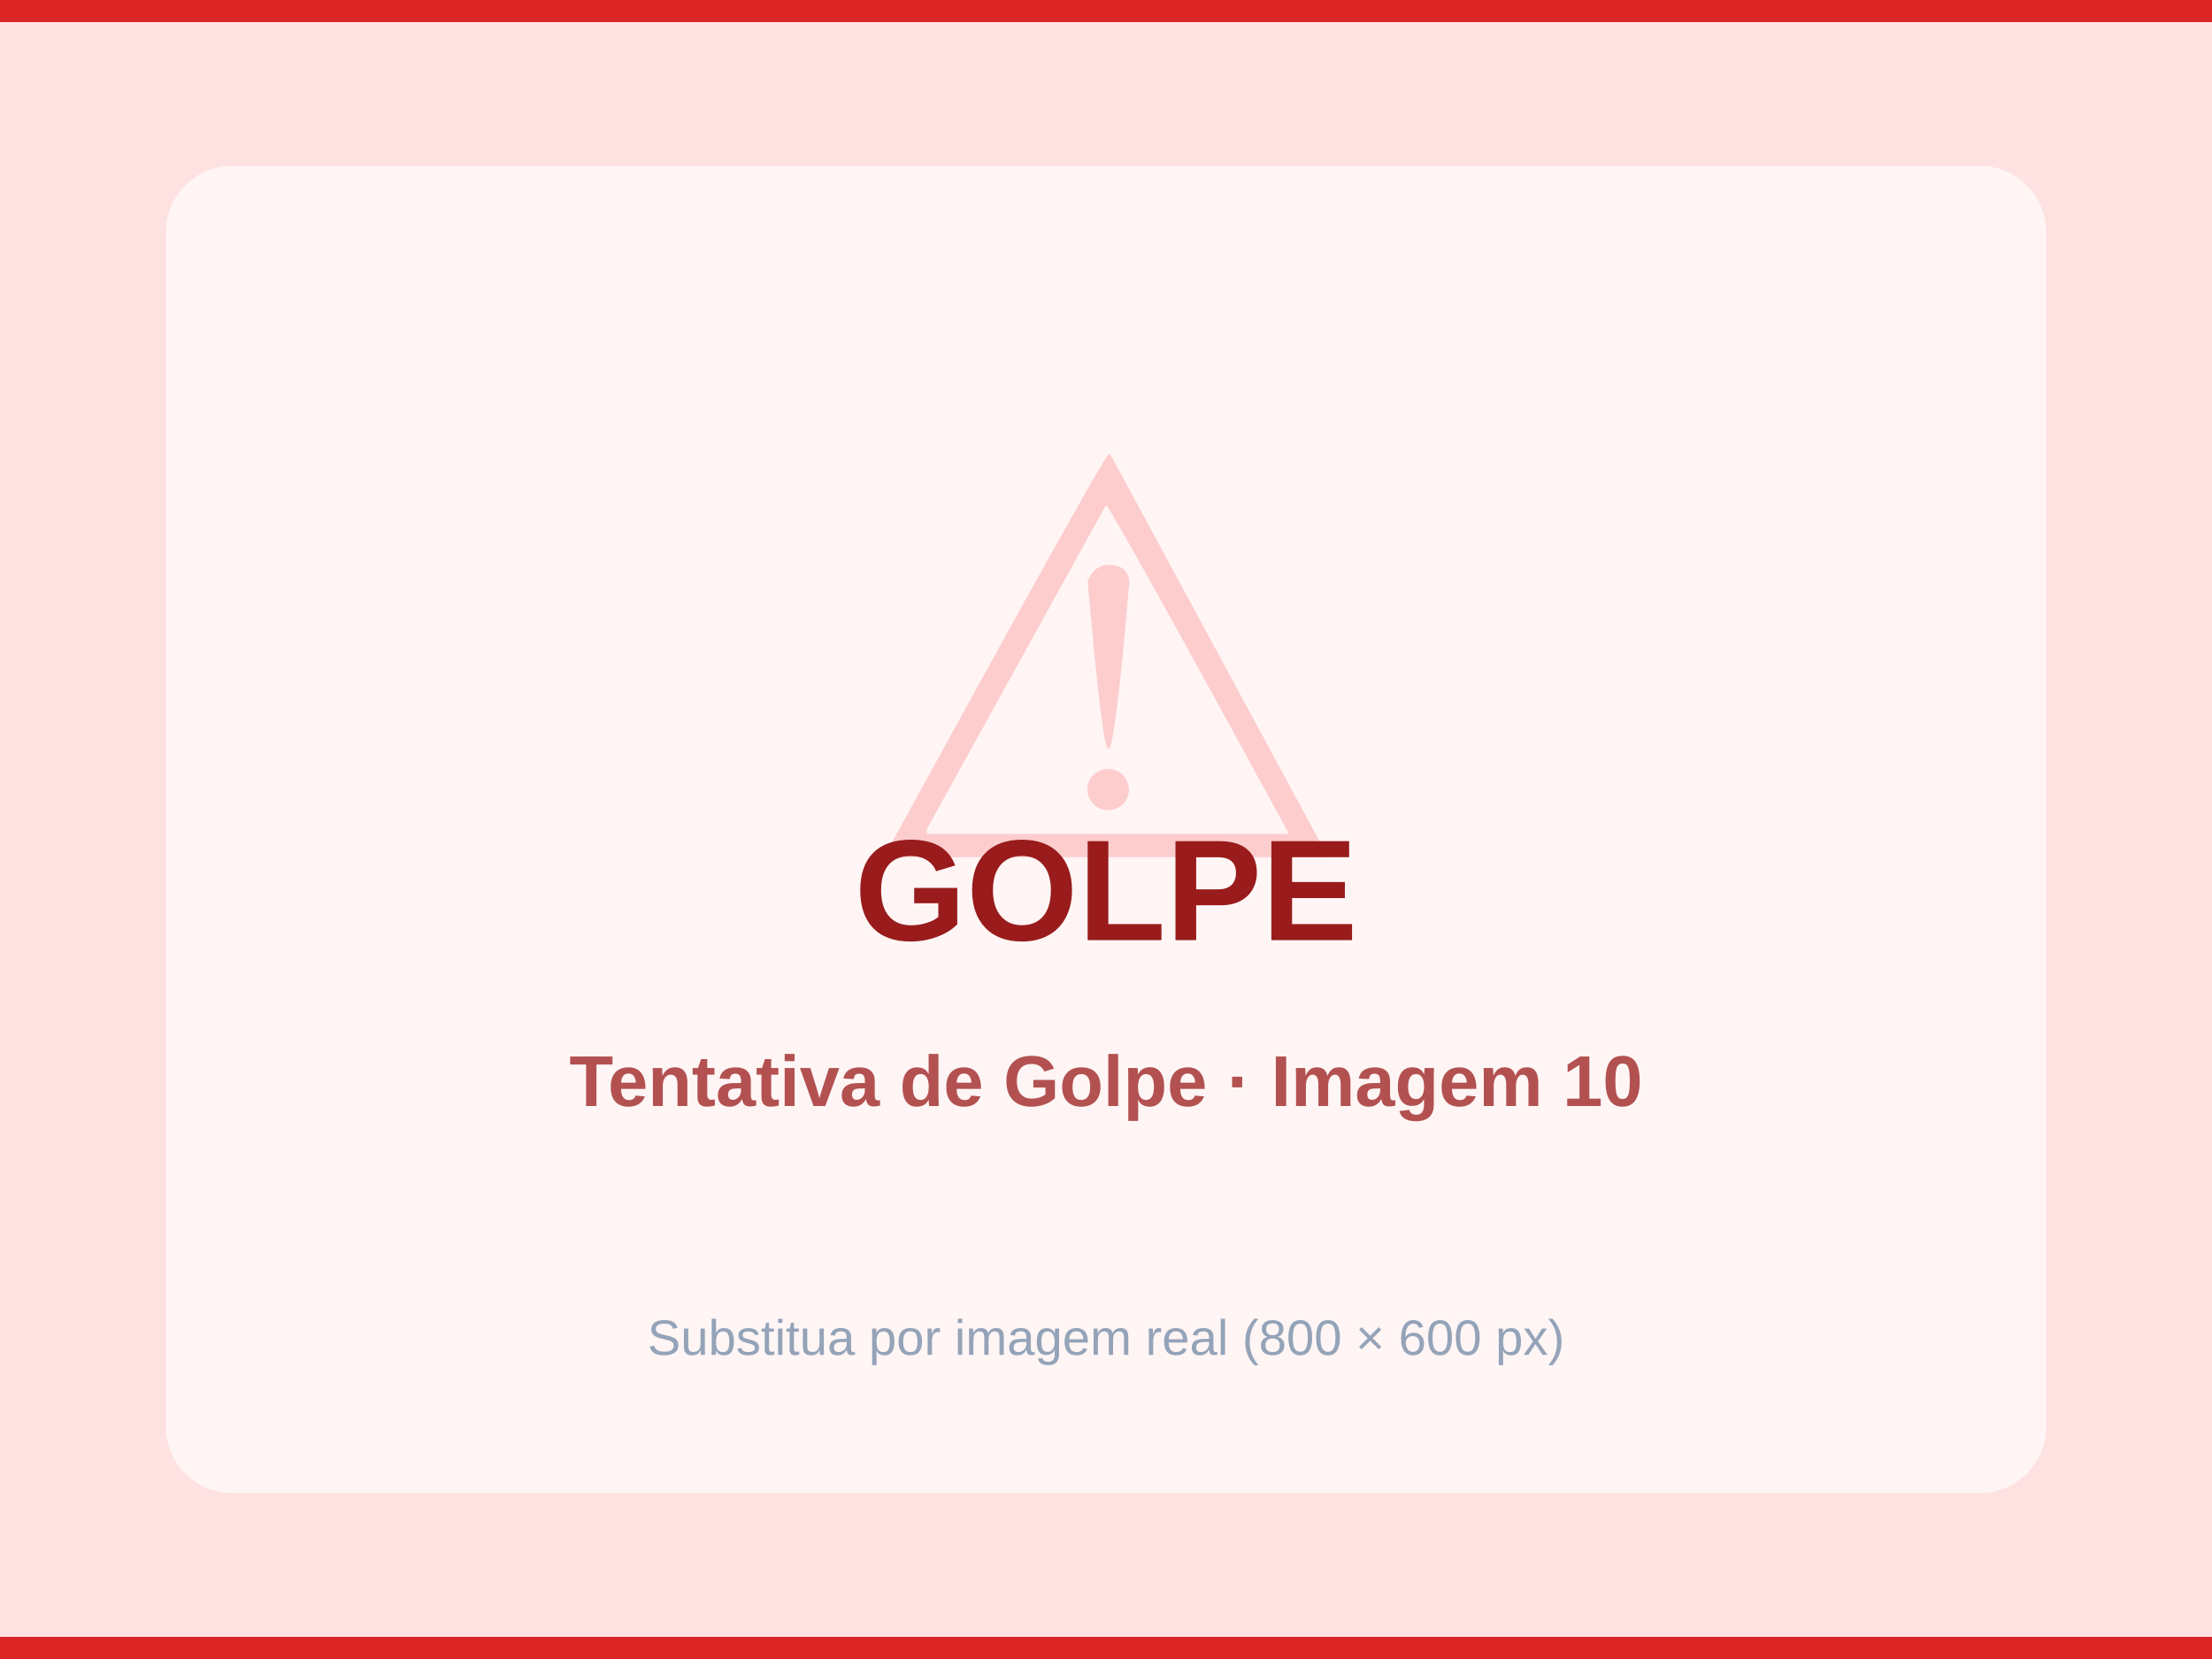
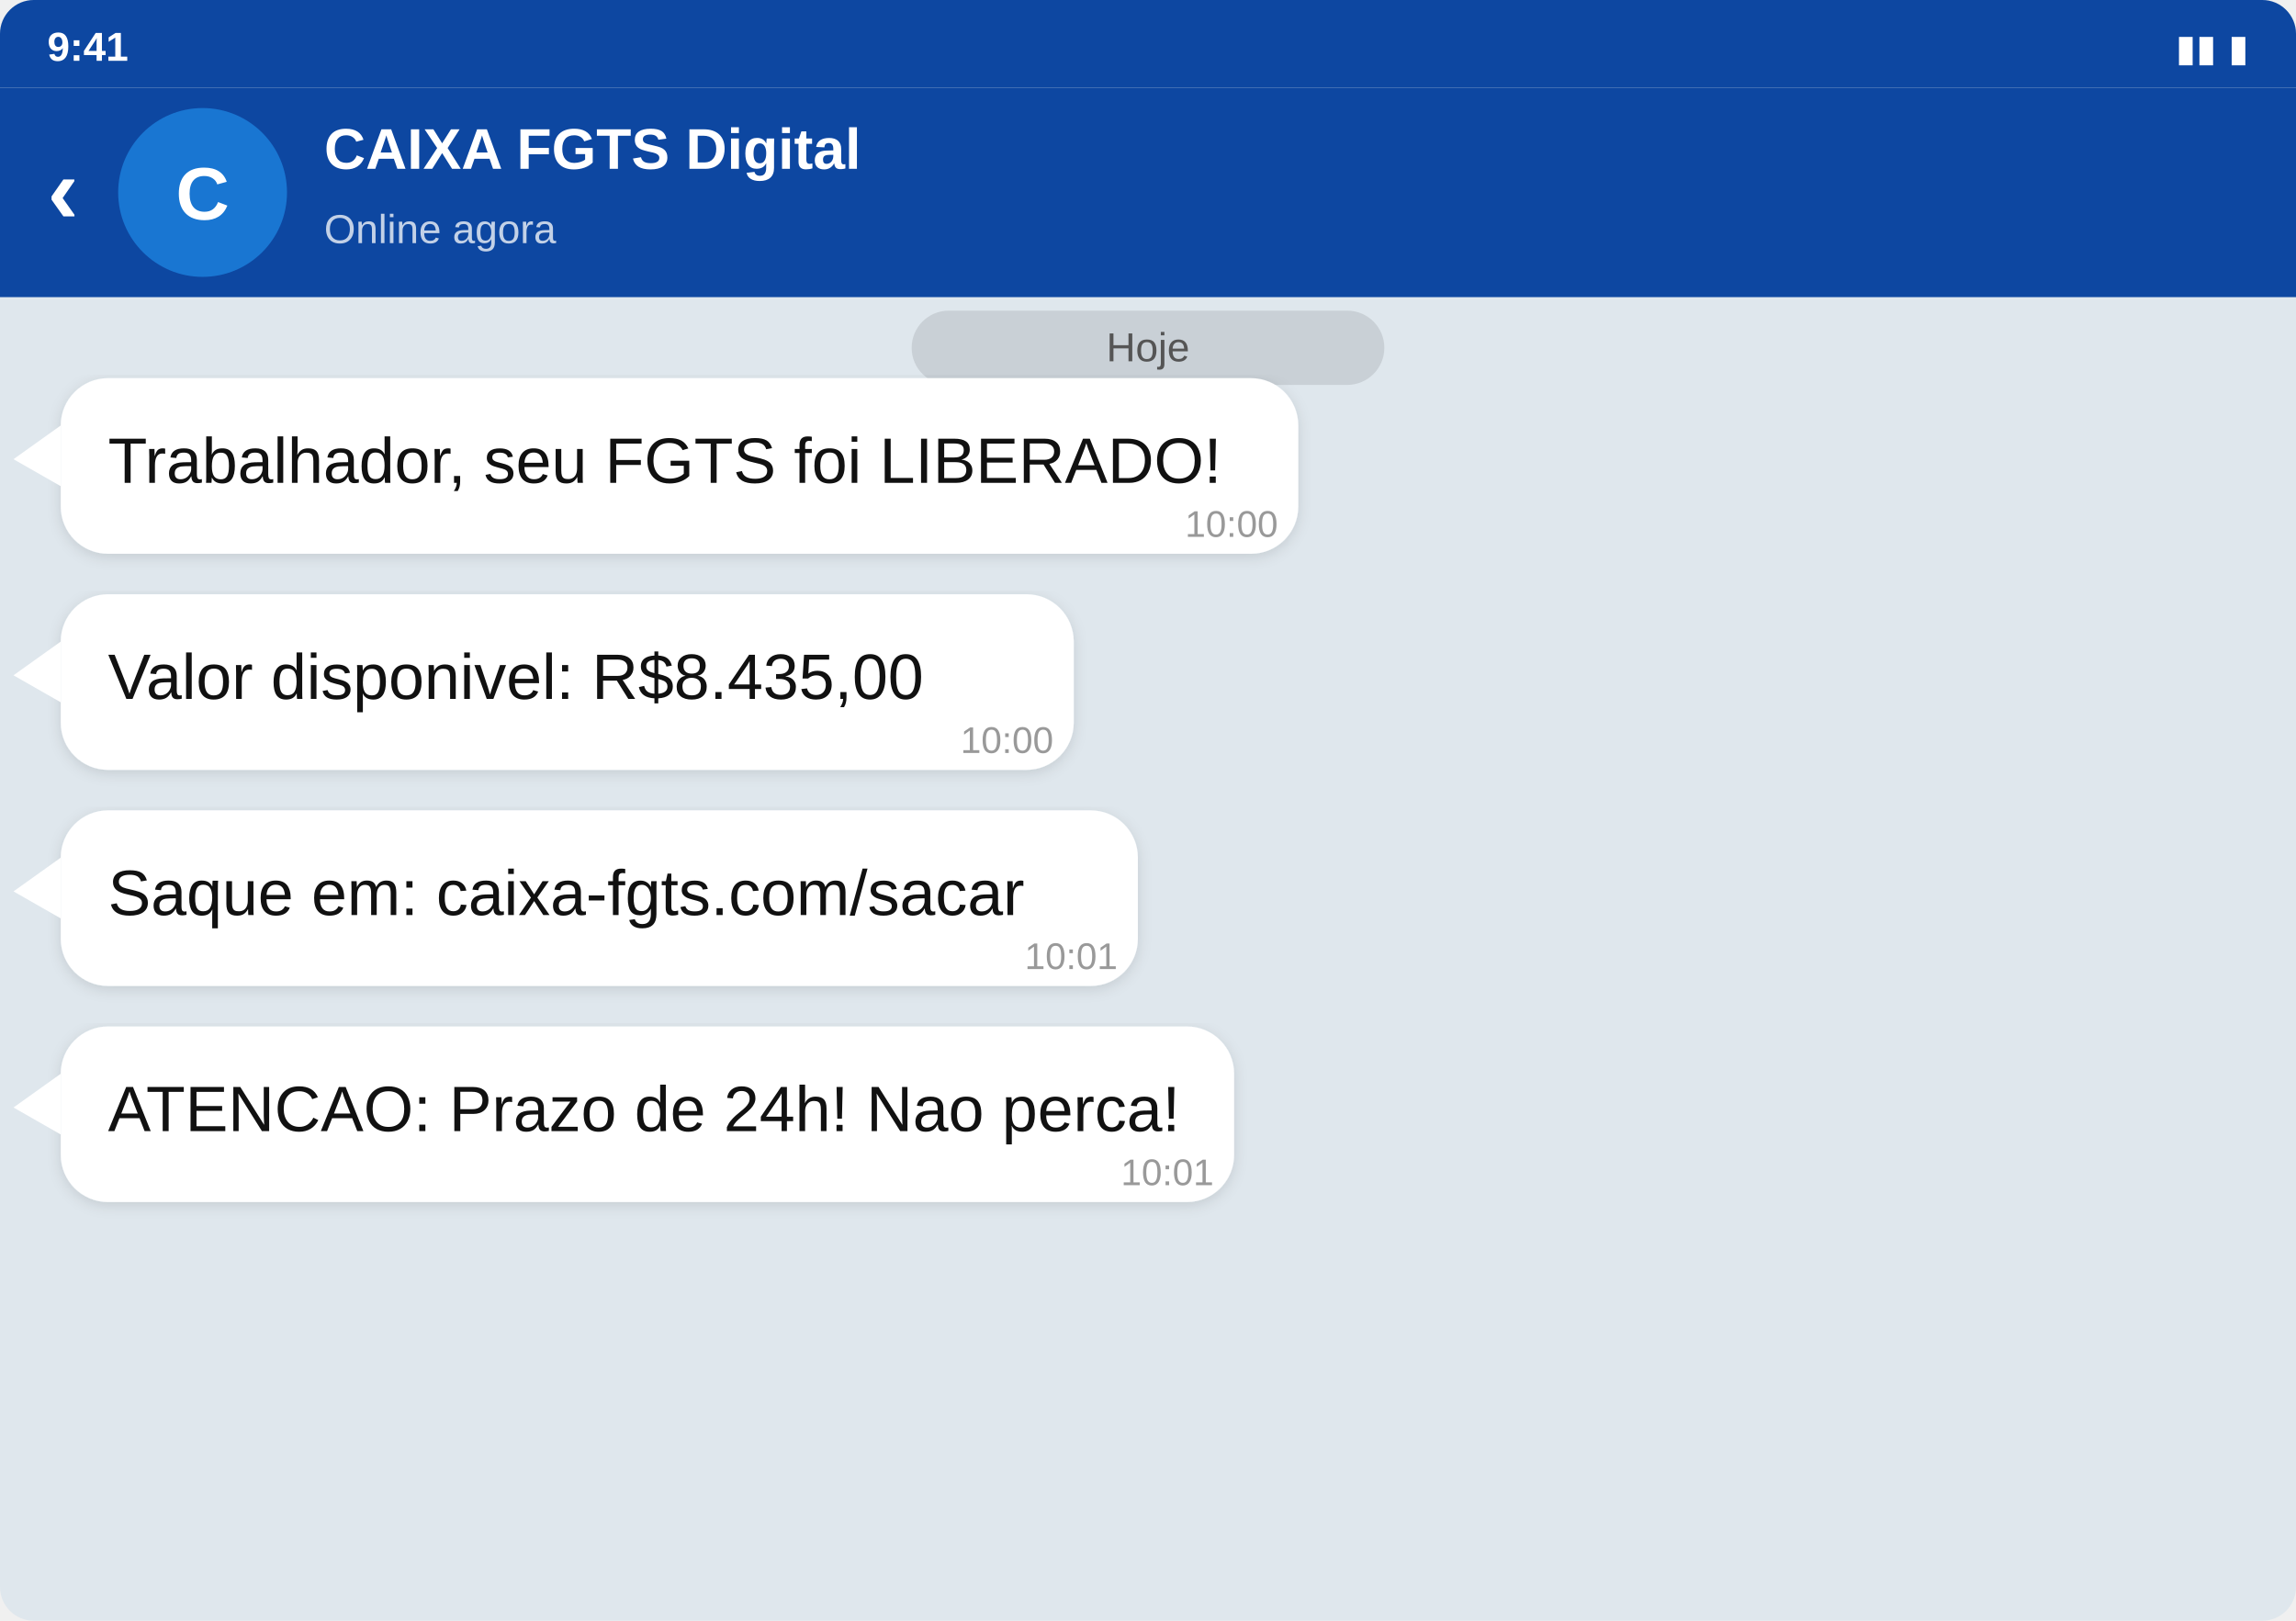
- <svg xmlns="http://www.w3.org/2000/svg" width="800" height="600" viewBox="0 0 800 600">
-   <rect width="800" height="600" fill="#FEE2E2" />
-   <rect width="800" height="8" fill="#DC2626" />
-   <rect x="60" y="60" width="680" height="480" rx="24" fill="white" fill-opacity="0.65" />
-   <text x="400" y="310" text-anchor="middle" font-family="Arial, Helvetica, sans-serif" font-size="200" font-weight="bold" fill="#FCA5A5" opacity="0.5">⚠</text>
-   <text x="400" y="340" text-anchor="middle" font-family="Arial, Helvetica, sans-serif" font-size="52" font-weight="900" fill="#991B1B">GOLPE</text>
-   <text x="400" y="400" text-anchor="middle" font-family="Arial, Helvetica, sans-serif" font-size="26" font-weight="600" fill="#991B1B" opacity="0.75">Tentativa de Golpe · Imagem 10</text>
-   <text x="400" y="490" text-anchor="middle" font-family="Arial, Helvetica, sans-serif" font-size="18" fill="#94A3B8">
-     Substitua por imagem real (800 × 600 px)
-   </text>
-   <rect y="592" width="800" height="8" fill="#DC2626" />
+ <svg xmlns="http://www.w3.org/2000/svg" width="680" height="480" viewBox="0 0 680 480">
+   <defs>
+     <filter id="bs" x="-4%" y="-4%" width="110%" height="115%">
+       <feDropShadow dx="0" dy="1" stdDeviation="2" flood-color="rgba(0,0,0,0.12)" />
+     </filter>
+     <clipPath id="fr">
+       <rect width="680" height="480" rx="10" />
+     </clipPath>
+   </defs>
+   <g clip-path="url(#fr)">
+     <rect width="680" height="480" fill="#dfe7ed" />
+     <rect width="680" height="26" fill="#0D47A1" />
+     <text x="14" y="18" font-family="Arial,sans-serif" font-size="12" fill="white" font-weight="bold">9:41</text>
+     <text x="666" y="18" font-family="Arial,sans-serif" font-size="11" fill="white" text-anchor="end">▮▮ ▮</text>
+     <rect y="26" width="680" height="62" fill="#0D47A1" />
+     <text x="14" y="66" font-family="Arial,sans-serif" font-size="28" fill="white" font-weight="bold">‹</text>
+     <circle cx="60" cy="57" r="25" fill="#1976D2" />
+     <text x="60" y="65" text-anchor="middle" font-family="Arial,sans-serif" font-size="22" fill="white" font-weight="bold">C</text>
+     <text x="96" y="50" font-family="Arial,sans-serif" font-size="17" fill="white" font-weight="bold">CAIXA FGTS Digital</text>
+     <text x="96" y="72" font-family="Arial,sans-serif" font-size="12" fill="rgba(255,255,255,0.75)">Online agora</text>
+     <rect x="270" y="92" width="140" height="22" rx="11" fill="rgba(0,0,0,0.1)" />
+     <text x="340" y="107" text-anchor="middle" font-family="Arial,sans-serif" font-size="12" fill="#555">Hoje</text>
+     <rect x="18" y="112" width="366.5" height="52" rx="14" fill="white" filter="url(#bs)" />
+     <polygon points="18,126 4,136 18,144" fill="white" />
+     <text x="32" y="143" font-family="Arial,sans-serif" font-size="19" fill="#111">Trabalhador, seu FGTS foi LIBERADO!</text>
+     <text x="378.5" y="159" text-anchor="end" font-family="Arial,sans-serif" font-size="11" fill="#999">10:00</text>
+     <rect x="18" y="176" width="300" height="52" rx="14" fill="white" filter="url(#bs)" />
+     <polygon points="18,190 4,200 18,208" fill="white" />
+     <text x="32" y="207" font-family="Arial,sans-serif" font-size="19" fill="#111">Valor disponivel: R$8.435,00</text>
+     <text x="312" y="223" text-anchor="end" font-family="Arial,sans-serif" font-size="11" fill="#999">10:00</text>
+     <rect x="18" y="240" width="319" height="52" rx="14" fill="white" filter="url(#bs)" />
+     <polygon points="18,254 4,264 18,272" fill="white" />
+     <text x="32" y="271" font-family="Arial,sans-serif" font-size="19" fill="#111">Saque em: caixa-fgts.com/sacar</text>
+     <text x="331" y="287" text-anchor="end" font-family="Arial,sans-serif" font-size="11" fill="#999">10:01</text>
+     <rect x="18" y="304" width="347.5" height="52" rx="14" fill="white" filter="url(#bs)" />
+     <polygon points="18,318 4,328 18,336" fill="white" />
+     <text x="32" y="335" font-family="Arial,sans-serif" font-size="19" fill="#111">ATENCAO: Prazo de 24h! Nao perca!</text>
+     <text x="359.5" y="351" text-anchor="end" font-family="Arial,sans-serif" font-size="11" fill="#999">10:01</text>
+   </g>
</svg>
